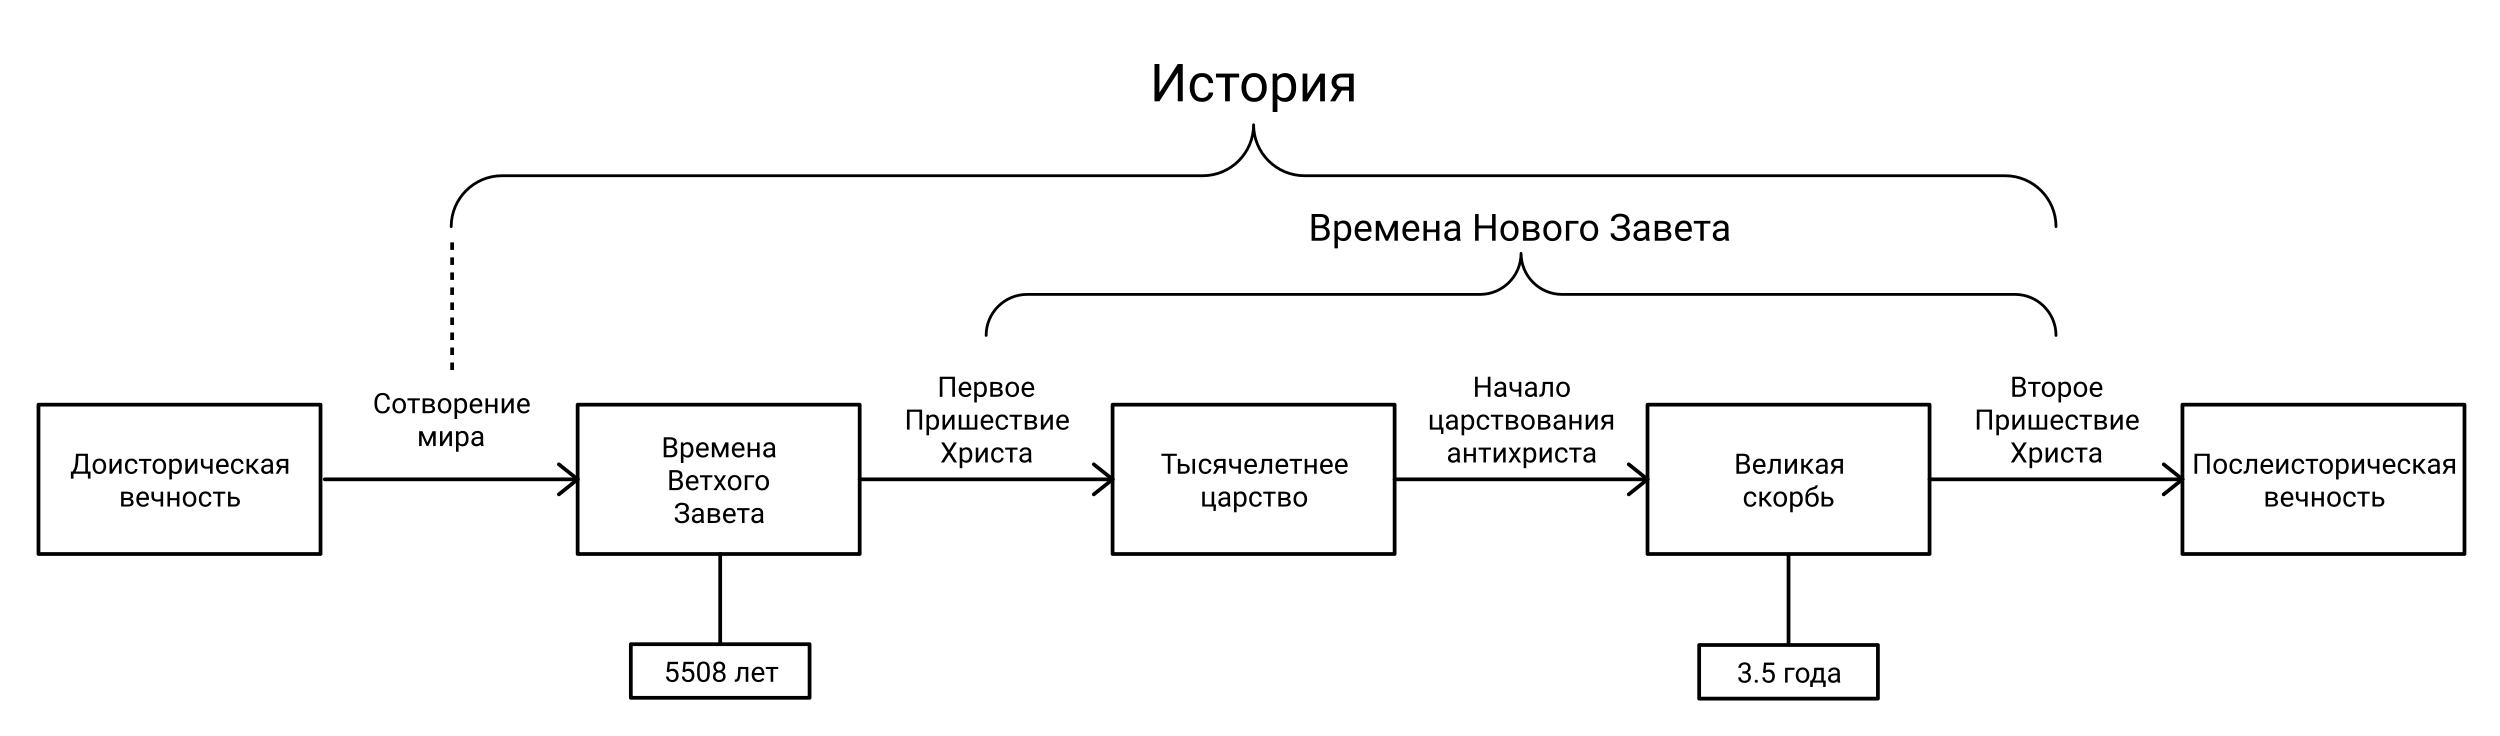
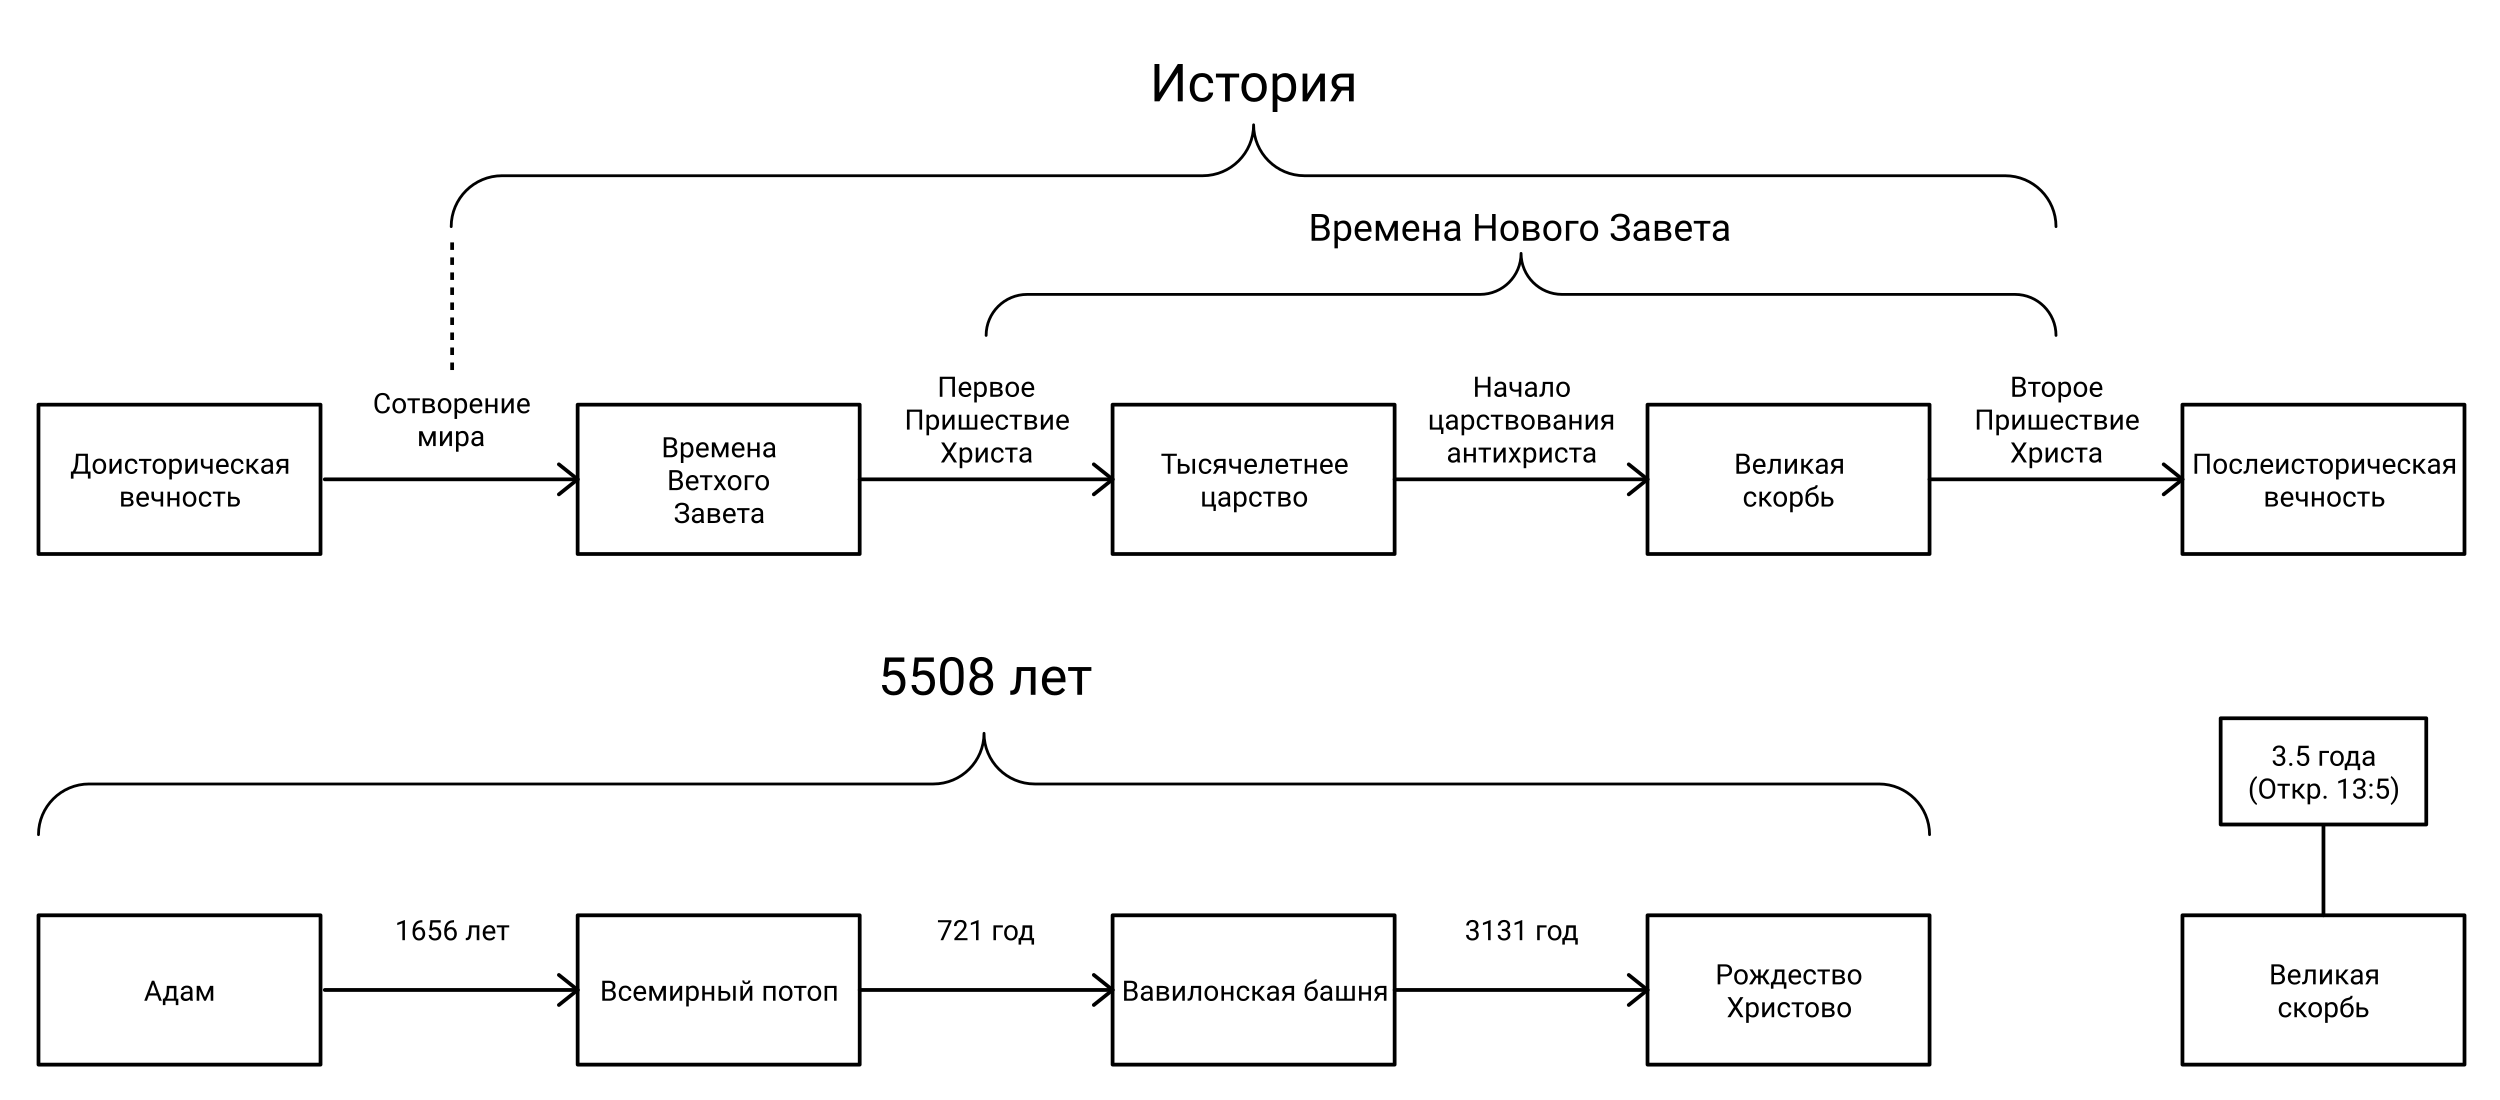
- <svg xmlns="http://www.w3.org/2000/svg" version="1.1" width="666pt" height="196pt" viewBox="0 0 666 196">
+ <svg xmlns="http://www.w3.org/2000/svg" version="1.1" width="666pt" height="293pt" viewBox="0 0 666 293">
  <defs>
    <clipPath id="clip_0">
-       <path d="M0 0H666V196H0Z" fill-rule="evenodd" />
+       <path d="M0 0H666V293H0Z" fill-rule="evenodd" />
    </clipPath>
  </defs>
  <g clip-path="url(#clip_0)">
    <path transform="matrix(.25,0,0,.25,0,0)" stroke-width="4" stroke-linecap="round" stroke-linejoin="round" fill="none" stroke="#000000" d="M346.061 510.798H615.535" />
    <path transform="matrix(.25,0,0,.25,0,0)" stroke-width="4" stroke-linecap="round" stroke-linejoin="round" fill="none" stroke="#000000" d="M595.535 494.798 615.535 510.798 595.535 526.798" />
    <path transform="matrix(.25,0,0,.25,0,0)" stroke-width="4" stroke-linecap="round" stroke-linejoin="round" fill="none" stroke="#000000" d="M41 431.24V590.356H341.552V431.24H41" />
    <text xml:space="preserve" transform="matrix(.25 0 0 .25 17.44401 118.1994)" font-size="30" font-family="Roboto">
      <tspan y="32" x="5 28 45 62 78 91.383 108.383 125.383 142.383 158.383 174.383 190.383 206.383 222.383">Доисторическая</tspan>
    </text>
    <text xml:space="preserve" transform="matrix(.25 0 0 .25 17.44401 118.1994)" font-size="30" font-family="Roboto">
      <tspan y="67" x="57 74 90 106 123 140 156 170">вечность</tspan>
    </text>
    <path transform="matrix(.25,0,0,.25,0,0)" stroke-width="4" stroke-linecap="round" stroke-linejoin="round" fill="none" stroke="#000000" d="M615.534 431.24V590.356H916.086V431.24H615.534" />
    <text xml:space="preserve" transform="matrix(.25 0 0 .25 174.9525 113.8244)" font-size="30" font-family="Roboto">
      <tspan y="32" x="5 24 41 57 79 95 112">Времена</tspan>
    </text>
    <text xml:space="preserve" transform="matrix(.25 0 0 .25 174.9525 113.8244)" font-size="30" font-family="Roboto">
      <tspan y="67" x="11 30 45.836 59.836 74.543 91.543 104.25">Ветхого</tspan>
    </text>
    <text xml:space="preserve" transform="matrix(.25 0 0 .25 174.9525 113.8244)" font-size="30" font-family="Roboto">
      <tspan y="102" x="18 36 52 69 84.836 98.602">Завета</tspan>
    </text>
    <path transform="matrix(.25,0,0,.25,0,0)" stroke-width="4" stroke-linecap="round" stroke-linejoin="round" fill="none" stroke="#000000" d="M916.087 510.798H1185.561" />
    <path transform="matrix(.25,0,0,.25,0,0)" stroke-width="4" stroke-linecap="round" stroke-linejoin="round" fill="none" stroke="#000000" d="M1165.561 494.798 1185.561 510.798 1165.561 526.798" />
    <path transform="matrix(.25,0,0,.25,0,0)" stroke-width="4" stroke-linecap="round" stroke-linejoin="round" fill="none" stroke="#000000" d="M1185.562 431.24V590.356H1486.114V431.24H1185.562" />
    <text xml:space="preserve" transform="matrix(.25 0 0 .25 307.9595 118.1994)" font-size="30" font-family="Roboto">
      <tspan y="32" x="5 21.078 44.078 60.078 76.078 92.078 108.078 125.078 140.914 154.914 171.914 187.914">Тысячелетнее</tspan>
    </text>
    <text xml:space="preserve" transform="matrix(.25 0 0 .25 307.9595 118.1994)" font-size="30" font-family="Roboto">
      <tspan y="67" x="47 65 81 98 114 128 145">царство</tspan>
    </text>
    <path transform="matrix(.25,0,0,.25,0,0)" stroke-width="4" stroke-linecap="round" stroke-linejoin="round" fill="none" stroke="#000000" d="M1486.113 510.798H1755.587" />
    <path transform="matrix(.25,0,0,.25,0,0)" stroke-width="4" stroke-linecap="round" stroke-linejoin="round" fill="none" stroke="#000000" d="M1735.587 494.798 1755.587 510.798 1735.587 526.798" />
    <path transform="matrix(.25,0,0,.25,0,0)" stroke-width="4" stroke-linecap="round" stroke-linejoin="round" fill="none" stroke="#000000" d="M1755.588 431.24V590.356H2056.14V431.24H1755.588" />
    <text xml:space="preserve" transform="matrix(.25 0 0 .25 460.716 118.1994)" font-size="30" font-family="Roboto">
      <tspan y="32" x="5 24 40 57 74 90 106">Великая</tspan>
    </text>
    <text xml:space="preserve" transform="matrix(.25 0 0 .25 460.716 118.1994)" font-size="30" font-family="Roboto">
      <tspan y="67" x="14 30 45.691 62.691 79.691 96.441">скорбь</tspan>
    </text>
    <path transform="matrix(.25,0,0,.25,0,0)" stroke-width="4" stroke-linecap="round" stroke-linejoin="round" fill="none" stroke="#000000" d="M2056.147 510.798H2325.621" />
    <path transform="matrix(.25,0,0,.25,0,0)" stroke-width="4" stroke-linecap="round" stroke-linejoin="round" fill="none" stroke="#000000" d="M2305.621 494.798 2325.621 510.798 2305.621 526.798" />
    <path transform="matrix(.25,0,0,.25,0,0)" stroke-width="4" stroke-linecap="round" stroke-linejoin="round" fill="none" stroke="#000000" d="M2325.608 431.24V590.356H2626.16V431.24H2325.608" />
    <text xml:space="preserve" transform="matrix(.25 0 0 .25 582.721 118.1994)" font-size="30" font-family="Roboto">
      <tspan y="32" x="5 26 43 59 76 92 109 125 138.383 155.383 172.383 189.383 205.383 221.383 237.383 253.383 269.383">Послеисторическая</tspan>
    </text>
    <text xml:space="preserve" transform="matrix(.25 0 0 .25 582.721 118.1994)" font-size="30" font-family="Roboto">
      <tspan y="67" x="81 98 114 130 147 164 180 194">вечность</tspan>
    </text>
    <text xml:space="preserve" transform="matrix(.25 0 0 .25 239.4562 97.69917)" font-size="30" font-family="Roboto">
      <tspan y="32" x="41 62 78 95 112 129">Первое</tspan>
    </text>
    <text xml:space="preserve" transform="matrix(.25 0 0 .25 239.4562 97.69917)" font-size="30" font-family="Roboto">
      <tspan y="67" x="6 27 44 61 85 101 117 131 148 165">Пришествие</tspan>
    </text>
    <text xml:space="preserve" transform="matrix(.25 0 0 .25 239.4562 97.69917)" font-size="30" font-family="Roboto">
      <tspan y="102" x="44 63 80 97 113 126.766">Христа</tspan>
    </text>
    <text xml:space="preserve" transform="matrix(.25 0 0 .25 97.82436 102.0742)" font-size="30" font-family="Roboto">
      <tspan y="32" x="6 26 42.676 56.676 73.676 90.676 107.676 123.676 140.676 157.676">Сотворение</tspan>
    </text>
    <text xml:space="preserve" transform="matrix(.25 0 0 .25 97.82436 102.0742)" font-size="30" font-family="Roboto">
      <tspan y="67" x="53 75 92 109">мира</tspan>
    </text>
    <text xml:space="preserve" transform="matrix(.25 0 0 .25 379.0871 97.69917)" font-size="30" font-family="Roboto">
      <tspan y="32" x="53 74 90 106 122 139">Начало</tspan>
    </text>
    <text xml:space="preserve" transform="matrix(.25 0 0 .25 379.0871 97.69917)" font-size="30" font-family="Roboto">
      <tspan y="67" x="5 23 39 56 72 86 103 120 137 153 170 187">царствования</tspan>
    </text>
    <text xml:space="preserve" transform="matrix(.25 0 0 .25 379.0871 97.69917)" font-size="30" font-family="Roboto">
      <tspan y="102" x="25 41 58 72 89 104 121 138 154 167.766">антихриста</tspan>
    </text>
    <text xml:space="preserve" transform="matrix(.25 0 0 .25 524.4708 97.69917)" font-size="30" font-family="Roboto">
      <tspan y="32" x="44 63 76.383 93.383 110.383 127.383">Второе</tspan>
    </text>
    <text xml:space="preserve" transform="matrix(.25 0 0 .25 524.4708 97.69917)" font-size="30" font-family="Roboto">
      <tspan y="67" x="6 27 44 61 85 101 117 131 148 165">Пришествие</tspan>
    </text>
    <text xml:space="preserve" transform="matrix(.25 0 0 .25 524.4708 97.69917)" font-size="30" font-family="Roboto">
      <tspan y="102" x="44 63 80 97 113 126.766">Христа</tspan>
    </text>
    <path transform="matrix(.25,0,0,.25,0,0)" stroke-width="3" stroke-linecap="round" stroke-linejoin="round" fill="none" stroke="#000000" d="M1050.824 357.435C1050.824 333.291 1070.397 313.718 1094.542 313.718H1577.133C1601.277 313.718 1620.85 294.145 1620.85 270 1620.85 294.145 1640.423 313.718 1664.568 313.718H2147.159C2171.303 313.718 2190.876 333.291 2190.876 357.435" />
    <text xml:space="preserve" transform="matrix(.25 0 0 .25 348.3371 53.37495)" font-size="40" font-family="Roboto">
      <tspan y="43" x="1 26 48 69 99 120 143 165 175 204 227 250 273 289.609 312.609 322.609 346.609 368.609 391.609 412.395 431.082">Времена Нового Завета</tspan>
    </text>
    <path transform="matrix(.25,0,0,.25,0,0)" stroke-width="3" stroke-linecap="round" stroke-linejoin="round" fill="none" stroke="#000000" d="M480.797 241.5C480.797 211.538 505.086 187.25 535.047 187.25H1281.586C1311.548 187.25 1335.836 162.961 1335.836 133 1335.836 162.961 1360.124 187.25 1390.086 187.25H2136.625C2166.586 187.25 2190.875 211.538 2190.875 241.5" />
    <path transform="matrix(.25,0,0,.25,0,0)" d="M483.798 258.298V266.298H479.798V258.298M483.798 274.298H479.798M483.798 274.298V282.298H479.798V274.298M483.798 290.298H479.798M483.798 290.298V298.298H479.798V290.298M483.798 306.298H479.798M483.798 306.298V314.298H479.798V306.298M483.798 322.298H479.798M483.798 322.298V330.298H479.798V322.298M483.798 338.298H479.798M483.798 338.298V346.298H479.798V338.298M483.798 354.298H479.798M483.798 354.298V362.298H479.798V354.298M483.798 370.298H479.798M483.798 370.298V378.298H479.798V370.298M483.798 386.298H479.798M483.798 386.298V394.298H479.798V386.298" />
    <text xml:space="preserve" transform="matrix(.25 0 0 .25 306.0842 11.99995)" font-size="56" font-family="Roboto">
      <tspan y="60" x="1 41 70 95.852 127.852 158.852 190.852">История</tspan>
    </text>
-     <path transform="matrix(.25,0,0,.25,0,0)" stroke-width="4" stroke-linecap="round" stroke-linejoin="round" fill="none" stroke="#000000" d="M767.441 590.356V685.594" />
-     <path transform="matrix(.25,0,0,.25,0,0)" stroke-width="4" stroke-linecap="round" stroke-linejoin="round" fill="none" stroke="#000000" d="M672.203 686.46V743.603H862.679V686.46H672.203" />
-     <text xml:space="preserve" transform="matrix(.25 0 0 .25 176.6104 173.6328)" font-size="30" font-family="Roboto">
-       <tspan y="32" x="1 18 35 52 69 76 93 108.836">5508 лет</tspan>
+     <path transform="matrix(.25,0,0,.25,0,0)" stroke-width="4" stroke-linecap="round" stroke-linejoin="round" fill="none" stroke="#000000" d="M2475.884 880.111 2475.884 975.349" />
+     <path transform="matrix(.25,0,0,.25,0,0)" stroke-width="4" stroke-linecap="round" stroke-linejoin="round" fill="none" stroke="#000000" d="M2366.341 765.406V878.594H2585.427V765.406H2366.341" />
+     <text xml:space="preserve" transform="matrix(.25 0 0 .25 598.846 196)" font-size="30" font-family="Roboto">
+       <tspan y="32" x="25 42 50 67 74 86.707 102.652 120.652">3.5 года</tspan>
    </text>
-     <path transform="matrix(.25,0,0,.25,0,0)" stroke-width="4" stroke-linecap="round" stroke-linejoin="round" fill="none" stroke="#000000" d="M1905.864 591.222V686.46" />
-     <path transform="matrix(.25,0,0,.25,0,0)" stroke-width="4" stroke-linecap="round" stroke-linejoin="round" fill="none" stroke="#000000" d="M1810.626 687.326V744.469H2001.102V687.326H1810.626" />
-     <text xml:space="preserve" transform="matrix(.25 0 0 .25 462.466 173.8494)" font-size="30" font-family="Roboto">
-       <tspan y="32" x="1 18 26 43 50 62.707 78.652 96.652">3.5 года</tspan>
+     <text xml:space="preserve" transform="matrix(.25 0 0 .25 598.846 196)" font-size="30" font-family="Roboto">
+       <tspan y="67" x="0 10 31 45 61 78 86 93 110 127 134 151">(Откр. 13:5)</tspan>
+     </text>
+     <path transform="matrix(.25,0,0,.25,0,0)" stroke-width="4" stroke-linecap="round" stroke-linejoin="round" fill="none" stroke="#000000" d="M346.075 1054.906H615.549" />
+     <path transform="matrix(.25,0,0,.25,0,0)" stroke-width="4" stroke-linecap="round" stroke-linejoin="round" fill="none" stroke="#000000" d="M595.549 1038.906 615.549 1054.906 595.549 1070.906" />
+     <path transform="matrix(.25,0,0,.25,0,0)" stroke-width="4" stroke-linecap="round" stroke-linejoin="round" fill="none" stroke="#000000" d="M41.014 975.348V1134.464H341.566V975.348H41.014" />
+     <text xml:space="preserve" transform="matrix(.25 0 0 .25 38.3225 258.6014)" font-size="30" font-family="Roboto">
+       <tspan y="32" x="0 20 38 54">Адам</tspan>
+     </text>
+     <path transform="matrix(.25,0,0,.25,0,0)" stroke-width="4" stroke-linecap="round" stroke-linejoin="round" fill="none" stroke="#000000" d="M615.548 975.348V1134.464H916.1V975.348H615.548" />
+     <text xml:space="preserve" transform="matrix(.25 0 0 .25 159.831 258.6014)" font-size="30" font-family="Roboto">
+       <tspan y="32" x="0 19 35 51 73 90 107 124 147 164 171 188 204.676 218.059 235.059">Всемирный потоп</tspan>
+     </text>
+     <path transform="matrix(.25,0,0,.25,0,0)" stroke-width="4" stroke-linecap="round" stroke-linejoin="round" fill="none" stroke="#000000" d="M916.101 1054.906H1185.575" />
+     <path transform="matrix(.25,0,0,.25,0,0)" stroke-width="4" stroke-linecap="round" stroke-linejoin="round" fill="none" stroke="#000000" d="M1165.575 1038.906 1185.575 1054.906 1165.575 1070.906" />
+     <path transform="matrix(.25,0,0,.25,0,0)" stroke-width="4" stroke-linecap="round" stroke-linejoin="round" fill="none" stroke="#000000" d="M1185.576 975.348V1134.464H1486.128V975.348H1185.576" />
+     <text xml:space="preserve" transform="matrix(.25 0 0 .25 298.838 258.6014)" font-size="30" font-family="Roboto">
+       <tspan y="32" x="0 19 35 52 69 86 103 120 136 152 168 184 191 208 224 248 265">Вавилонская башня</tspan>
+     </text>
+     <path transform="matrix(.25,0,0,.25,0,0)" stroke-width="4" stroke-linecap="round" stroke-linejoin="round" fill="none" stroke="#000000" d="M1486.127 1054.906H1755.601" />
+     <path transform="matrix(.25,0,0,.25,0,0)" stroke-width="4" stroke-linecap="round" stroke-linejoin="round" fill="none" stroke="#000000" d="M1735.601 1038.906 1755.601 1054.906 1735.601 1070.906" />
+     <path transform="matrix(.25,0,0,.25,0,0)" stroke-width="4" stroke-linecap="round" stroke-linejoin="round" fill="none" stroke="#000000" d="M1755.602 975.348V1134.464H2056.154V975.348H1755.602" />
+     <text xml:space="preserve" transform="matrix(.25 0 0 .25 455.9695 254.2265)" font-size="30" font-family="Roboto">
+       <tspan y="32" x="4 22.809 39.5 62.5 80.5 96.5 112.5 126.5 143.5">Рождество</tspan>
+     </text>
+     <text xml:space="preserve" transform="matrix(.25 0 0 .25 455.9695 254.2265)" font-size="30" font-family="Roboto">
+       <tspan y="67" x="16 35 52 69 85 98.383 115.383 132.383">Христово</tspan>
+     </text>
+     <path transform="matrix(.25,0,0,.25,0,0)" stroke-width="4" stroke-linecap="round" stroke-linejoin="round" fill="none" stroke="#000000" d="M2325.628 975.348V1134.464H2626.18V975.348H2325.628" />
+     <text xml:space="preserve" transform="matrix(.25 0 0 .25 603.226 254.2265)" font-size="30" font-family="Roboto">
+       <tspan y="32" x="5 24 40 57 74 90 106">Великая</tspan>
+     </text>
+     <text xml:space="preserve" transform="matrix(.25 0 0 .25 603.226 254.2265)" font-size="30" font-family="Roboto">
+       <tspan y="67" x="14 30 45.691 62.691 79.691 96.441">скорбь</tspan>
+     </text>
+     <text xml:space="preserve" transform="matrix(.25 0 0 .25 249.3341 242.4765)" font-size="30" font-family="Roboto">
+       <tspan y="32" x="1 18 35 52 59 71.707 87.652">721 год</tspan>
+     </text>
+     <text xml:space="preserve" transform="matrix(.25 0 0 .25 104.7033 242.4765)" font-size="30" font-family="Roboto">
+       <tspan y="32" x="2 19 36 53 70 77 94 109.836">1656 лет</tspan>
+     </text>
+     <text xml:space="preserve" transform="matrix(.25 0 0 .25 389.716 242.4765)" font-size="30" font-family="Roboto">
+       <tspan y="32" x="2 19 36 53 70 77 89.707 105.652">3131 год</tspan>
+     </text>
+     <path transform="matrix(.25,0,0,.25,0,0)" stroke-width="3" stroke-linecap="round" stroke-linejoin="round" fill="none" stroke="#000000" d="M41.016 889.406C41.016 859.582 65.193 835.406 95.016 835.406H994.576C1024.399 835.406 1048.576 811.229 1048.576 781.406 1048.576 811.229 1072.753 835.406 1102.576 835.406H2002.136C2031.96 835.406 2056.136 859.582 2056.136 889.406" />
+     <text xml:space="preserve" transform="matrix(.25 0 0 .25 233.3937 170.1015)" font-size="56" font-family="Roboto">
+       <tspan y="60" x="2 33 64 95 127 141 173 202.699">5508 лет</tspan>
    </text>
  </g>
</svg>
